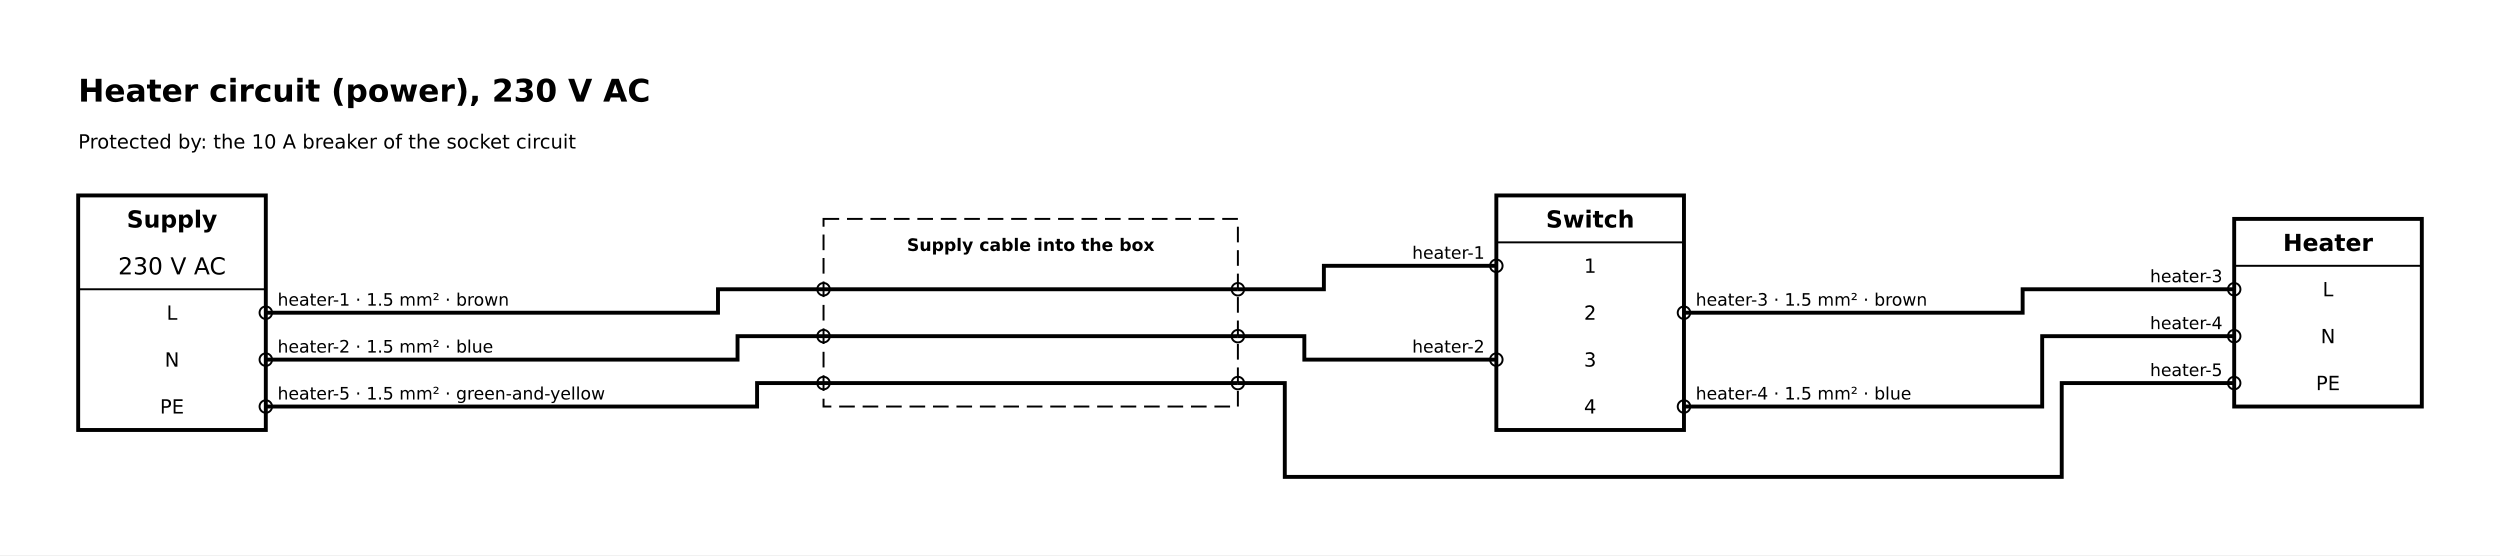
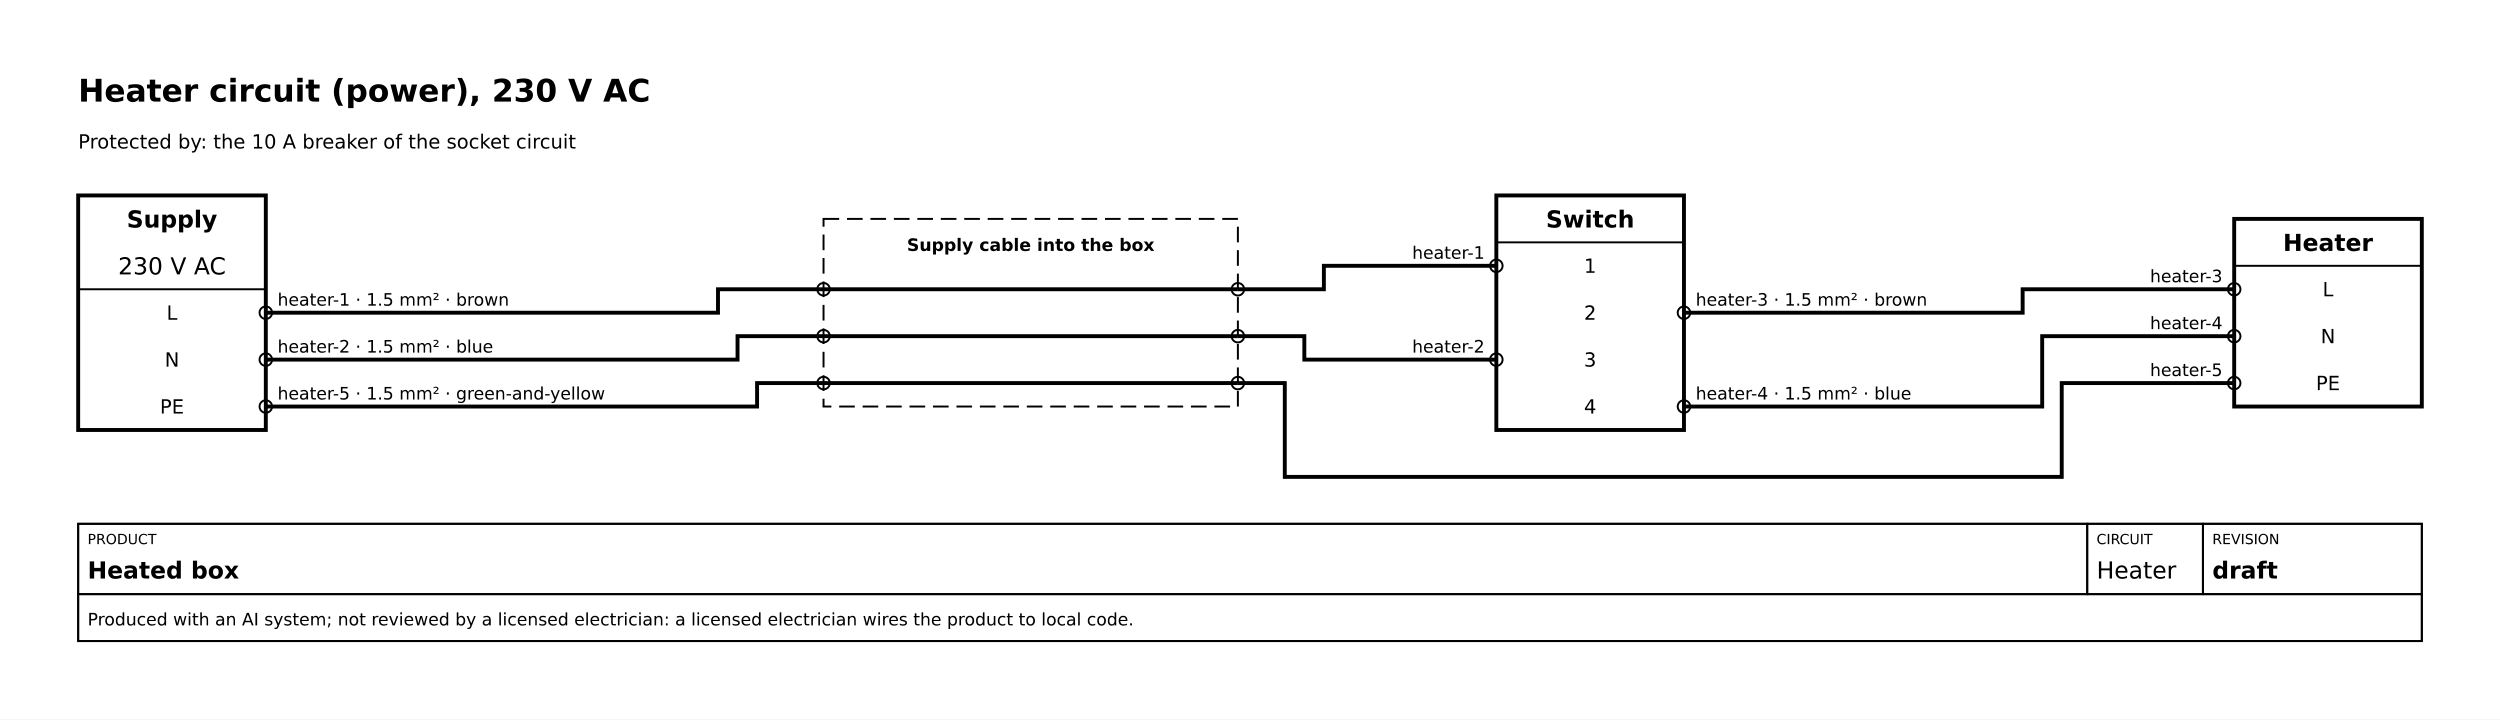
- <svg xmlns="http://www.w3.org/2000/svg" width="319.78mm" height="71mm" viewBox="0 0 319.78 71" data-circuit="heater">
+ <svg xmlns="http://www.w3.org/2000/svg" width="319.78mm" height="92mm" viewBox="0 0 319.78 92" data-circuit="heater">
  <style>text{font-family:DejaVu Sans, Arial, Helvetica, sans-serif;fill:#000}</style>
-   <rect x="0" y="0" width="319.78" height="71" fill="#fff" />
+   <rect x="0" y="0" width="319.78" height="92" fill="#fff" />
  <g id="title">
    <text class="dimtext" x="10" y="13" font-size="4" text-anchor="start" font-weight="bold">Heater circuit (power), 230 V AC</text>
    <text class="dimtext" x="10" y="19" font-size="2.5" text-anchor="start">Protected by: the 10 A breaker of the socket circuit</text>
  </g>
  <g id="supply-supply" data-uri="supply://supply">
    <rect class="visible" fill="none" stroke="#000" stroke-width="0.5" x="10" y="25" width="24" height="30" />
    <text class="dimtext" x="22" y="29.1" font-size="3" text-anchor="middle" font-weight="bold">Supply</text>
    <text class="dimtext" x="22" y="35.1" font-size="3" text-anchor="middle">230 V AC</text>
    <line class="thin" fill="none" stroke="#000" stroke-width="0.25" x1="10" y1="37" x2="34" y2="37" />
    <text class="terminal" x="22" y="40.9" font-size="2.5" text-anchor="middle">L</text>
    <circle class="thin" fill="none" stroke="#000" stroke-width="0.25" cx="34" cy="40" r="0.8" />
    <text class="terminal" x="22" y="46.9" font-size="2.5" text-anchor="middle">N</text>
    <circle class="thin" fill="none" stroke="#000" stroke-width="0.25" cx="34" cy="46" r="0.8" />
    <text class="terminal" x="22" y="52.9" font-size="2.5" text-anchor="middle">PE</text>
    <circle class="thin" fill="none" stroke="#000" stroke-width="0.25" cx="34" cy="52" r="0.8" />
  </g>
  <g id="entry-box-entry" data-uri="iface://box-entry">
    <rect class="hidden" fill="none" stroke="#000" stroke-width="0.25" stroke-dasharray="2 1" x="105.34" y="28" width="53" height="24" />
    <text class="dimtext" x="131.84" y="32.1" font-size="2.2" text-anchor="middle" font-weight="bold">Supply cable into the box</text>
    <line class="visible" fill="none" stroke="#000" stroke-width="0.5" x1="105.34" y1="37" x2="158.34" y2="37" />
    <circle class="thin" fill="none" stroke="#000" stroke-width="0.25" cx="105.34" cy="37" r="0.8" />
    <circle class="thin" fill="none" stroke="#000" stroke-width="0.25" cx="158.34" cy="37" r="0.8" />
    <line class="visible" fill="none" stroke="#000" stroke-width="0.5" x1="105.34" y1="43" x2="158.34" y2="43" />
    <circle class="thin" fill="none" stroke="#000" stroke-width="0.25" cx="105.34" cy="43" r="0.8" />
    <circle class="thin" fill="none" stroke="#000" stroke-width="0.25" cx="158.34" cy="43" r="0.8" />
    <line class="visible" fill="none" stroke="#000" stroke-width="0.5" x1="105.34" y1="49" x2="158.34" y2="49" />
    <circle class="thin" fill="none" stroke="#000" stroke-width="0.25" cx="105.34" cy="49" r="0.8" />
    <circle class="thin" fill="none" stroke="#000" stroke-width="0.25" cx="158.34" cy="49" r="0.8" />
  </g>
  <g id="device-switch" data-uri="device://switch">
    <rect class="visible" fill="none" stroke="#000" stroke-width="0.5" x="191.4" y="25" width="24" height="30" />
    <text class="dimtext" x="203.4" y="29.1" font-size="3" text-anchor="middle" font-weight="bold">Switch</text>
    <line class="thin" fill="none" stroke="#000" stroke-width="0.25" x1="191.4" y1="31" x2="215.4" y2="31" />
    <text class="terminal" x="203.4" y="34.9" font-size="2.5" text-anchor="middle">1</text>
    <circle class="thin" fill="none" stroke="#000" stroke-width="0.25" cx="191.4" cy="34" r="0.8" />
    <text class="terminal" x="203.4" y="40.9" font-size="2.5" text-anchor="middle">2</text>
    <circle class="thin" fill="none" stroke="#000" stroke-width="0.25" cx="215.4" cy="40" r="0.8" />
    <text class="terminal" x="203.4" y="46.9" font-size="2.5" text-anchor="middle">3</text>
    <circle class="thin" fill="none" stroke="#000" stroke-width="0.25" cx="191.4" cy="46" r="0.8" />
    <text class="terminal" x="203.4" y="52.9" font-size="2.5" text-anchor="middle">4</text>
    <circle class="thin" fill="none" stroke="#000" stroke-width="0.25" cx="215.4" cy="52" r="0.8" />
  </g>
  <g id="device-heater" data-uri="device://heater">
    <rect class="visible" fill="none" stroke="#000" stroke-width="0.5" x="285.78" y="28" width="24" height="24" />
    <text class="dimtext" x="297.78" y="32.1" font-size="3" text-anchor="middle" font-weight="bold">Heater</text>
    <line class="thin" fill="none" stroke="#000" stroke-width="0.25" x1="285.78" y1="34" x2="309.78" y2="34" />
    <text class="terminal" x="297.78" y="37.9" font-size="2.5" text-anchor="middle">L</text>
    <circle class="thin" fill="none" stroke="#000" stroke-width="0.25" cx="285.78" cy="37" r="0.8" />
    <text class="terminal" x="297.78" y="43.9" font-size="2.5" text-anchor="middle">N</text>
    <circle class="thin" fill="none" stroke="#000" stroke-width="0.25" cx="285.78" cy="43" r="0.8" />
    <text class="terminal" x="297.78" y="49.9" font-size="2.5" text-anchor="middle">PE</text>
    <circle class="thin" fill="none" stroke="#000" stroke-width="0.25" cx="285.78" cy="49" r="0.8" />
  </g>
  <g id="wire-heater-1" data-wire="heater-1">
    <path class="visible" fill="none" stroke="#000" stroke-width="0.5" d="M34 40 L91.84 40 L91.84 37 L105.34 37" />
    <path class="visible" fill="none" stroke="#000" stroke-width="0.5" d="M158.34 37 L169.34 37 L169.34 34 L191.4 34" />
    <text class="wire-label" x="35.5" y="39.1" font-size="2.2" text-anchor="start">heater-1 · 1.5 mm² · brown</text>
    <text class="wire-label" x="189.9" y="33.1" font-size="2.2" text-anchor="end">heater-1</text>
  </g>
  <g id="wire-heater-2" data-wire="heater-2">
    <path class="visible" fill="none" stroke="#000" stroke-width="0.5" d="M34 46 L94.34 46 L94.34 43 L105.34 43" />
    <path class="visible" fill="none" stroke="#000" stroke-width="0.5" d="M158.34 43 L166.84 43 L166.84 46 L191.4 46" />
    <text class="wire-label" x="35.5" y="45.1" font-size="2.2" text-anchor="start">heater-2 · 1.5 mm² · blue</text>
    <text class="wire-label" x="189.9" y="45.1" font-size="2.2" text-anchor="end">heater-2</text>
  </g>
  <g id="wire-heater-3" data-wire="heater-3">
    <path class="visible" fill="none" stroke="#000" stroke-width="0.5" d="M215.4 40 L258.72 40 L258.72 37 L285.78 37" />
    <text class="wire-label" x="216.9" y="39.1" font-size="2.2" text-anchor="start">heater-3 · 1.5 mm² · brown</text>
    <text class="wire-label" x="284.28" y="36.1" font-size="2.2" text-anchor="end">heater-3</text>
  </g>
  <g id="wire-heater-4" data-wire="heater-4">
    <path class="visible" fill="none" stroke="#000" stroke-width="0.5" d="M215.4 52 L261.22 52 L261.22 43 L285.78 43" />
    <text class="wire-label" x="216.9" y="51.1" font-size="2.2" text-anchor="start">heater-4 · 1.5 mm² · blue</text>
    <text class="wire-label" x="284.28" y="42.1" font-size="2.2" text-anchor="end">heater-4</text>
  </g>
  <g id="wire-heater-5" data-wire="heater-5">
    <path class="visible" fill="none" stroke="#000" stroke-width="0.5" d="M34 52 L96.84 52 L96.84 49 L105.34 49" />
    <path class="visible" fill="none" stroke="#000" stroke-width="0.5" d="M158.34 49 L164.34 49 L164.34 61 L263.72 61 L263.72 49 L285.78 49" />
    <text class="wire-label" x="35.5" y="51.1" font-size="2.2" text-anchor="start">heater-5 · 1.5 mm² · green-and-yellow</text>
    <text class="wire-label" x="284.28" y="48.1" font-size="2.2" text-anchor="end">heater-5</text>
  </g>
+   <g id="footer">
+     <rect class="table" fill="none" stroke="#000" stroke-width="0.25" x="10" y="67" width="256.98" height="9" />
+     <text class="tblabel" x="11.2" y="69.6" font-size="1.8" text-anchor="start">PRODUCT</text>
+     <text class="tbvalue" x="11.2" y="74" font-size="3" text-anchor="start" font-weight="bold">Heated box</text>
+     <rect class="table" fill="none" stroke="#000" stroke-width="0.25" x="266.98" y="67" width="14.8" height="9" />
+     <text class="tblabel" x="268.18" y="69.6" font-size="1.8" text-anchor="start">CIRCUIT</text>
+     <text class="tbvalue" x="268.18" y="74" font-size="3" text-anchor="start">Heater</text>
+     <rect class="table" fill="none" stroke="#000" stroke-width="0.25" x="281.78" y="67" width="28" height="9" />
+     <text class="tblabel" x="282.98" y="69.6" font-size="1.8" text-anchor="start">REVISION</text>
+     <text class="tbvalue" x="282.98" y="74" font-size="3" text-anchor="start" font-weight="bold">draft</text>
+     <rect class="table" fill="none" stroke="#000" stroke-width="0.25" x="10" y="76" width="299.78" height="6" />
+     <text class="note" x="11.2" y="80" font-size="2.2" text-anchor="start">Produced with an AI system; not reviewed by a licensed electrician: a licensed electrician wires the product to local code.</text>
+     <rect class="thin" fill="none" stroke="#000" stroke-width="0.25" x="10" y="67" width="299.78" height="15" />
+   </g>
</svg>
